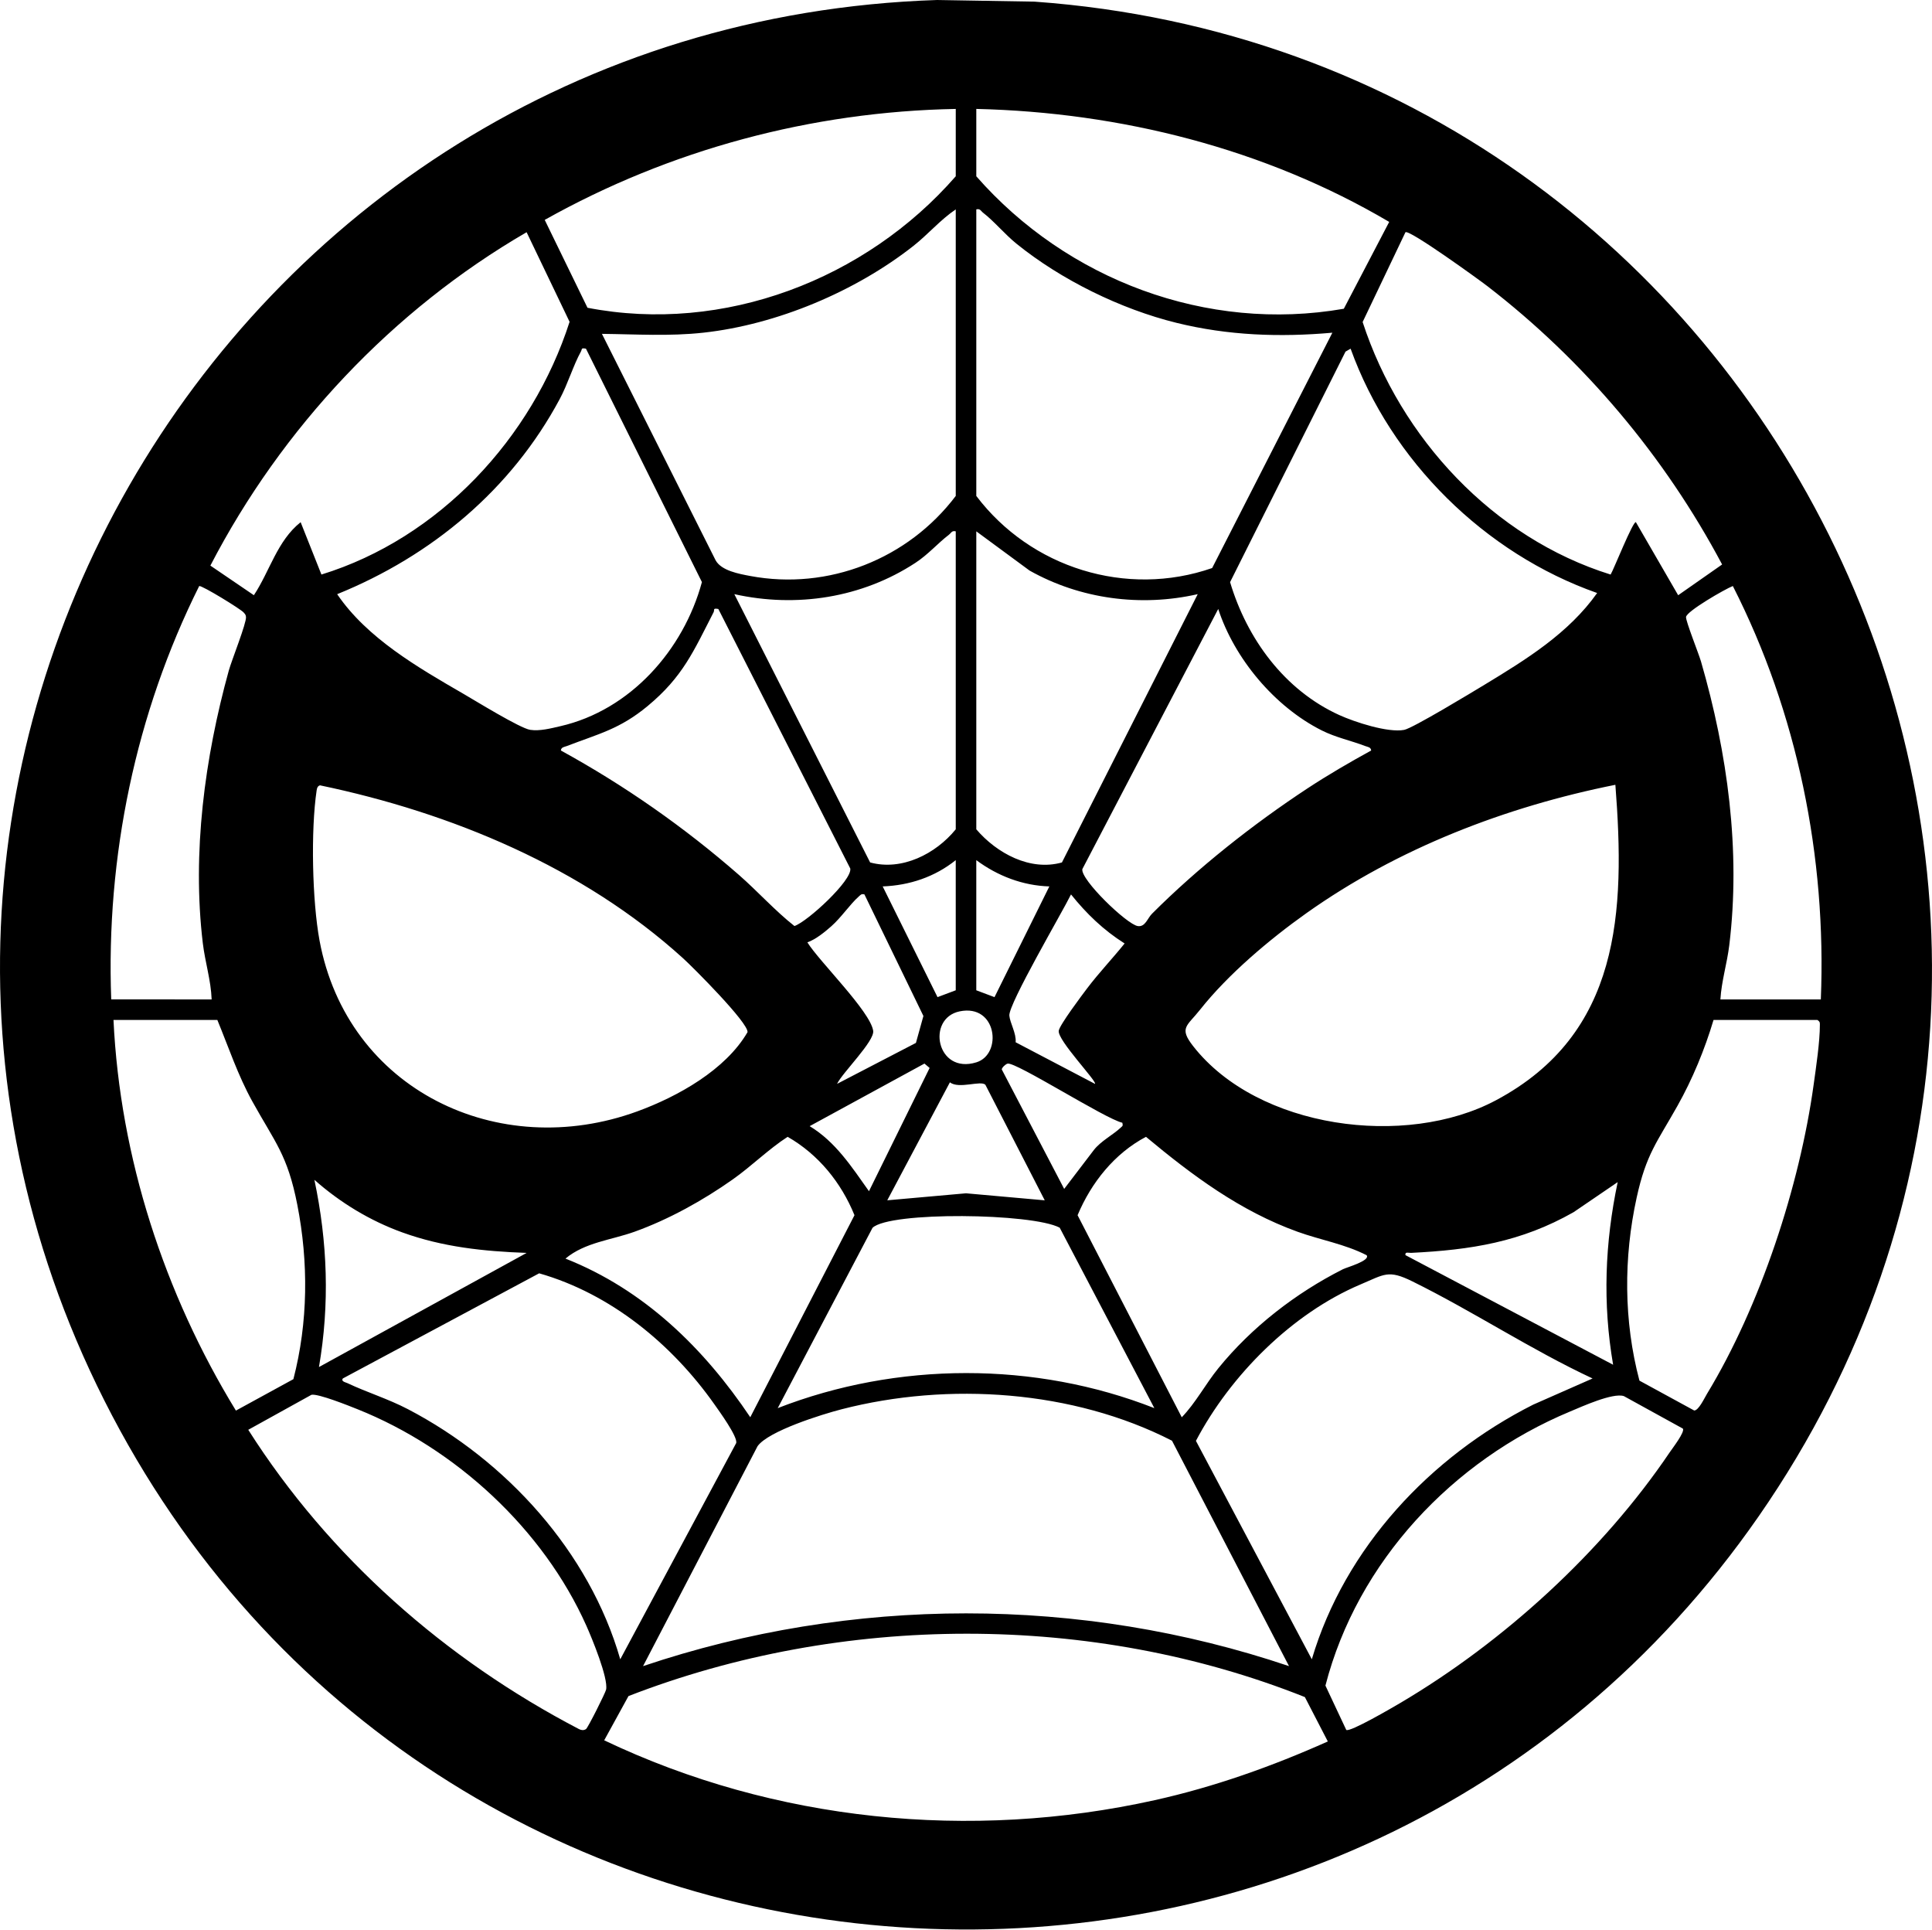
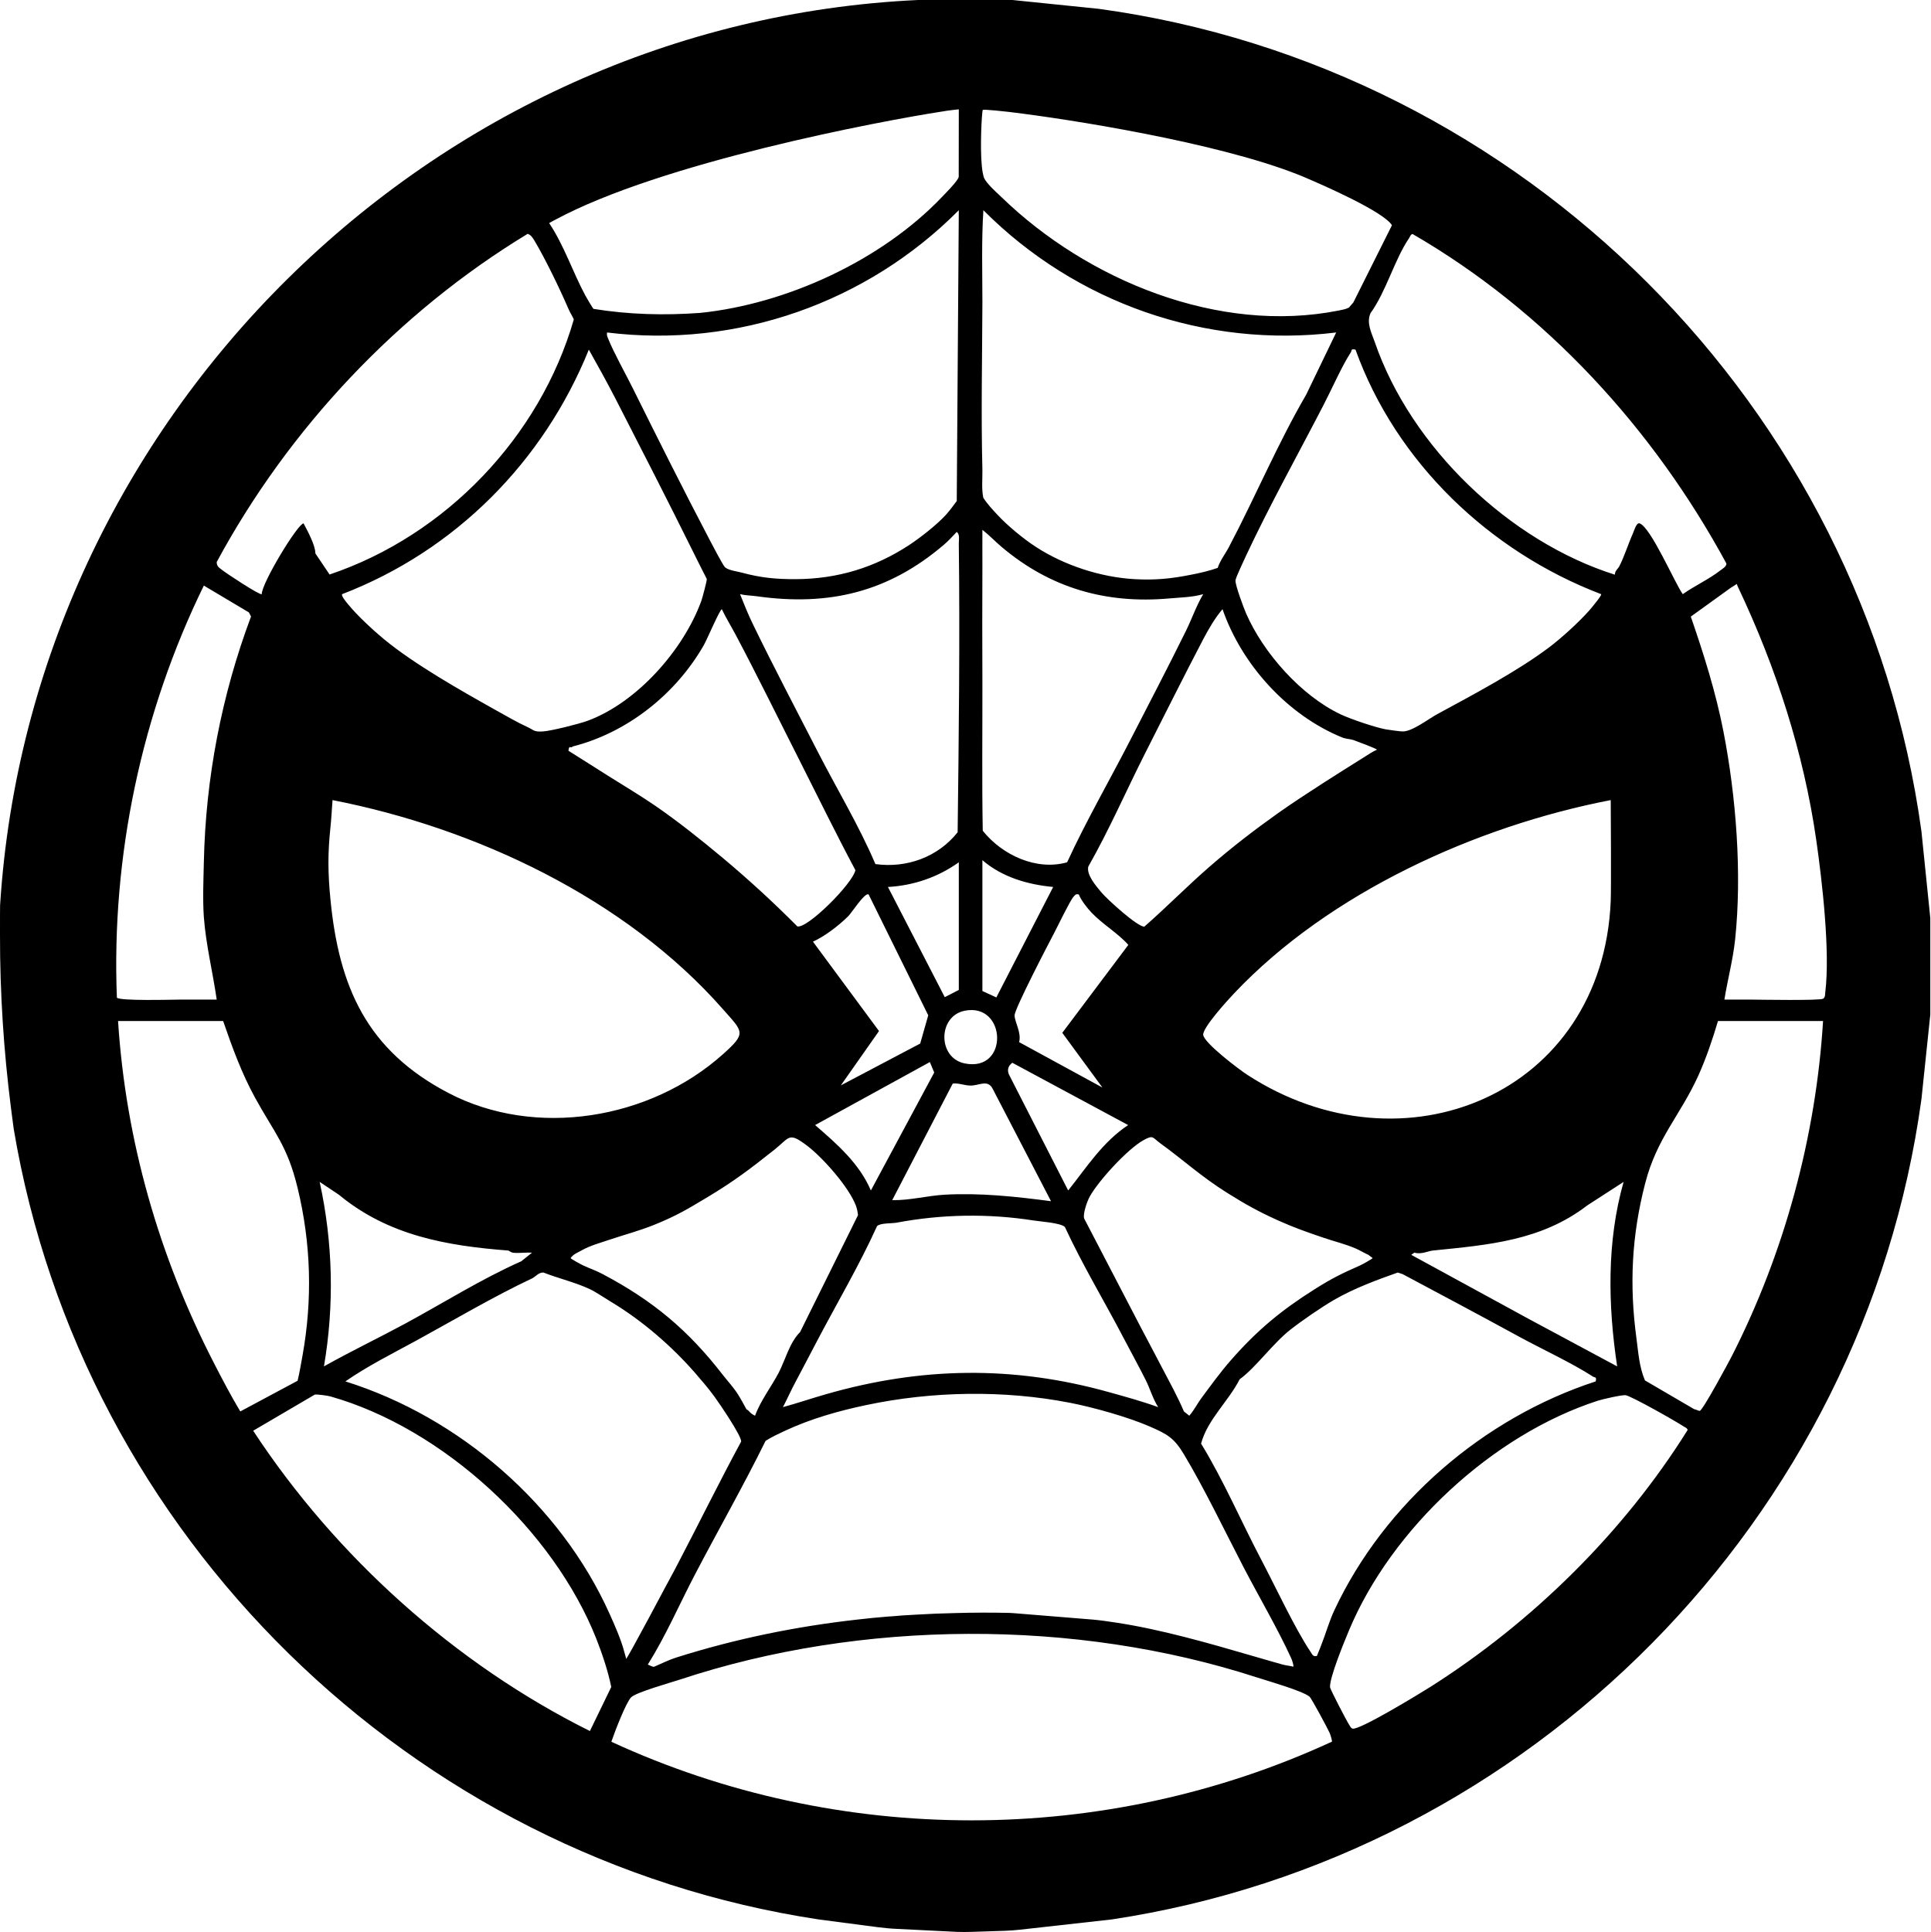
- <svg xmlns="http://www.w3.org/2000/svg" width="203.107" height="202.812" viewBox="0 0 203.107 202.812">
-   <path d="m98.507 0 10.246.172c78.089 5.594 121.043 94.493 76.144 159.193-42.802 61.68-136.317 56.81-172.286-9.034C-23.845 83.596 23 2.47 98.507 0m1.97 11.45c-15.16.28-30.044 4.274-43.212 11.663l4.497 9.236c14.335 2.775 29.256-2.98 38.714-13.82zm2.159 0v7.08c9.528 10.875 24.23 16.441 38.637 13.923l4.77-9.128c-13.055-7.703-28.253-11.523-43.407-11.876m-2.16 40.68V22.01c-1.63 1.098-2.907 2.621-4.445 3.833-6.083 4.789-14.353 8.275-22.073 9.123-3.606.397-7.078.164-10.678.126l11.953 23.805c.61 1.096 2.462 1.424 3.635 1.645 8.216 1.542 16.61-1.796 21.608-8.413m2.16-30.12v30.12c5.71 7.548 15.781 10.712 24.795 7.578l12.638-24.736c-5.547.49-10.957.297-16.367-1.032-5.885-1.447-12.157-4.527-16.86-8.337-1.198-.97-2.366-2.379-3.485-3.235-.241-.185-.302-.463-.721-.359m-47.275 2.4c-14.103 8.184-25.745 20.575-33.245 35.043l4.574 3.112c1.669-2.523 2.456-5.726 4.916-7.675l2.185 5.502c12.356-3.803 22.16-14.33 26.088-26.563zM171.98 54.89l4.442 7.675 4.621-3.232c-6.032-11.353-14.502-21.414-24.681-29.259-.898-.692-8.192-5.968-8.61-5.664l-4.502 9.438c3.983 12.206 13.729 22.7 26.071 26.544.296-.463 2.376-5.699 2.659-5.503M61.6 36.65c-.547-.102-.381.034-.532.306-.787 1.422-1.372 3.395-2.22 4.979-5.088 9.51-13.452 16.484-23.402 20.52 3.145 4.625 8.493 7.706 13.278 10.476 1.286.744 5.948 3.62 7.015 3.783 1.012.155 2.194-.16 3.183-.387 7.348-1.69 12.937-8.007 14.869-15.144zm80.386 0-.535.309-12.135 24.23c1.784 5.97 5.721 11.353 11.482 13.972 1.621.737 5.116 1.882 6.82 1.557.903-.173 7.168-3.97 8.45-4.747 4.372-2.65 8.838-5.403 11.836-9.639-11.8-4.152-21.677-13.902-25.918-25.682m-41.51 19.2c-.419-.105-.48.173-.721.358-1.18.904-2.172 2.071-3.524 2.956-5.62 3.676-12.49 4.744-19.033 3.288l14.277 28.2c3.327.908 6.892-.89 9.001-3.483zm2.16 0v31.32c2.154 2.519 5.665 4.424 9.002 3.483l14.276-28.201c-5.968 1.361-12.343.524-17.68-2.481zm-80.386 49.2c-.072-2.006-.691-3.928-.929-5.911-1.137-9.494.197-19.481 2.73-28.65.293-1.062 1.87-4.997 1.81-5.64-.024-.25-.112-.314-.252-.477-.304-.353-4.335-2.829-4.666-2.775-6.682 13.383-9.809 28.452-9.25 43.452zm158.612 0h10.558c.605-14.99-2.466-30.126-9.251-43.453-.835.328-4.864 2.65-4.92 3.256-.04.422 1.331 3.845 1.573 4.677 2.785 9.6 4.193 19.864 2.97 29.849-.233 1.895-.816 3.756-.93 5.67M75.517 64.01c-.624-.114-.37.093-.497.34-2.102 4.083-3.217 6.778-6.935 9.862-2.932 2.432-5.14 2.913-8.509 4.21-.25.096-.578.101-.612.464a105.7 105.7 0 0 1 18.72 13.08c1.978 1.73 3.805 3.774 5.834 5.37 1.377-.466 6.086-4.809 5.87-6.045zm52.552-.001-14.284 27.343c-.208 1.097 4.668 5.804 5.822 5.987.79.125 1.011-.806 1.5-1.295 4.832-4.837 10.631-9.416 16.343-13.174 2.16-1.421 4.432-2.74 6.698-3.984-.033-.363-.362-.368-.612-.464-1.503-.579-3.088-.895-4.59-1.65-4.945-2.488-9.176-7.545-10.877-12.763M33.638 82.546c-.265.087-.315.298-.352.542-.624 4.182-.466 11.612.307 15.776 2.913 15.681 18.789 23.298 33.414 17.95 4.249-1.554 9.272-4.358 11.58-8.325.084-.99-5.697-6.784-6.78-7.766-10.517-9.547-24.367-15.302-38.17-18.177m136.184-.056c-11.522 2.305-22.871 6.676-32.468 13.484-3.871 2.746-8.252 6.438-11.196 10.161-1.375 1.738-2.243 1.883-.72 3.829 6.792 8.685 22.342 10.742 31.83 5.686 13.104-6.982 13.598-19.776 12.554-33.16m-69.346 21.6V90.41c-2.202 1.768-4.86 2.655-7.68 2.762l5.764 11.637zm2.16-13.68v13.68l1.916.72 5.765-11.638c-2.798-.085-5.444-1.1-7.681-2.763m-11.761 3.6c-.336-.077-.394.05-.603.233-.891.784-1.834 2.198-2.88 3.12-.696.613-1.63 1.378-2.513 1.69 1.243 2.005 6.611 7.246 6.918 9.294.163 1.089-3.24 4.405-3.798 5.58l8.291-4.305.787-2.83zm24.239 19.917c.254-.226-3.96-4.595-3.81-5.583.095-.62 2.443-3.74 2.995-4.47 1.233-1.63 2.653-3.112 3.93-4.705-2.212-1.396-4.003-3.12-5.635-5.155-.881 1.81-6.585 11.528-6.483 12.738.064.76.75 1.877.661 2.801zm-14.223-7.622c-3.538.728-2.443 6.66 1.759 5.357 2.754-.854 2.166-6.164-1.76-5.357m-78.04.904H11.931c.685 14.476 5.352 28.773 12.87 41.06l6.043-3.304c1.551-5.975 1.596-12.278.413-18.324-1.03-5.261-2.33-6.534-4.73-10.87-1.516-2.74-2.49-5.676-3.678-8.562m157.291 0c-.928 3.11-2.21 6.214-3.798 9.041-2.138 3.806-3.279 5.045-4.284 9.635-1.382 6.31-1.367 12.98.293 19.235l5.756 3.139c.467.004 1.07-1.299 1.355-1.768 5.586-9.206 9.727-21.811 11.202-32.476.257-1.856.658-4.503.656-6.316 0-.28-.017-.31-.262-.49zm-88.787 18 6.376-12.955-.543-.46-12.068 6.577c2.732 1.648 4.436 4.307 6.235 6.838m26.637-7.196c-1.792-.398-11.215-6.43-12.066-6.212-.215.055-.573.389-.613.603l6.564 12.564 3.114-4.082c.752-.965 2.002-1.58 2.849-2.376.203-.191.219-.166.152-.497m-8.158 8.155-6.237-12.138c-.465-.508-2.775.477-3.735-.264l-6.584 12.4 8.278-.737zm-30.957 22.8L89.83 127.73c-1.4-3.43-3.783-6.381-7.028-8.239-2.03 1.316-3.769 3.065-5.765 4.475-3.114 2.2-6.737 4.214-10.334 5.504-2.463.883-5.208 1.111-7.257 2.821 8.265 3.266 14.555 9.412 19.432 16.679m64.791-17.035c-2.302-1.178-4.832-1.59-7.257-2.464-6.037-2.175-11.065-5.92-15.938-9.979-3.306 1.745-5.755 4.814-7.19 8.24l10.952 21.239c1.469-1.52 2.492-3.488 3.844-5.152 3.506-4.318 8.146-7.909 13.105-10.413.378-.191 2.918-.897 2.484-1.471m-88.305-.241c-4.525-.169-8.802-.61-13.08-2.158-3.396-1.228-6.538-3.137-9.232-5.525 1.384 6.553 1.617 13.066.48 19.68zm114.7-7.441-4.637 3.16c-5.526 3.143-10.796 3.967-17.083 4.277-.27.013-.658-.154-.593.238l21.833 11.522c-1.112-6.454-.866-12.807.48-19.197m-48.71 23.756-9.95-18.966c-2.881-1.536-17.886-1.72-19.678.015l-9.965 18.951c12.56-4.895 27.046-4.93 39.593 0m-56.148 26.402L77.4 151.67c.145-.681-1.803-3.362-2.305-4.074-4.459-6.318-10.89-11.607-18.414-13.757l-20.636 11.05c-.225.315.29.405.473.491 2.073.98 4.273 1.647 6.375 2.744 10.326 5.392 19.066 14.98 22.313 26.285m102.218-29.517c-6.47-3.02-12.566-7.061-18.95-10.208-2.537-1.25-2.924-.743-5.446.324-7.216 3.053-13.685 9.562-17.303 16.441l12.183 22.96c3.477-11.73 12.456-21.307 23.272-26.766zm-134.678 1.714-6.647 3.681c8.515 13.396 20.728 24.14 34.778 31.464.25.12.483.15.73-.008.196-.126 2.05-3.824 2.113-4.154.233-1.22-1.491-5.396-2.074-6.701-4.532-10.154-13.744-18.632-24.04-22.755-.914-.366-4.133-1.66-4.86-1.527m90.463 4.828c-10.38-5.315-23.48-6.204-34.731-3.306-2.048.527-7.694 2.283-8.837 3.881l-12.038 23.118c21.93-7.389 45.985-7.398 67.908 0zm18.32 30.399c.378.274 4.915-2.382 5.661-2.822 10.874-6.415 21.274-15.89 28.35-26.366.295-.437 1.609-2.13 1.379-2.483l-6.206-3.417c-1.173-.376-4.418 1.106-5.68 1.632-12.296 5.127-22.331 15.763-25.693 28.796zm-1.938 1.213-2.412-4.664c-22.378-8.917-48.677-8.81-71.108-.106l-2.552 4.649c17.896 8.535 38.51 10.592 57.88 6.29 6.277-1.395 12.34-3.556 18.191-6.169" />
+ <svg xmlns="http://www.w3.org/2000/svg" width="216" height="216.165" viewBox="0 0 216 216.165">
+   <path d="M215.01 93.03c-6.5-47.48-44.55-85.54-92.04-92.04L113.29 0h-10.56C48.17 2.53 3.46 46.85.01 101.28c-.01.17-.01 1.53-.01 3.32-.01 6.48.41 12.96 1.23 19.39l.3 2.29c7.63 45.58 44.44 81.57 90.08 88.48l6.64.87c.72.09 1.45.16 2.18.19l6.65.33c.55.02 1.11.02 1.66 0l3.71-.12c.56-.02 1.11-.06 1.66-.12l10.29-1.15c46.89-7.06 84.17-44.79 90.61-91.79l.99-9.45v-10.8zm-56.95-66.85c14.89 8.61 26.94 21.77 35.12 36.86.05.34-.47.62-.7.8-1.26.98-2.87 1.71-4.18 2.64-.92-1.3-3.55-7.44-4.82-7.92-.37-.14-.63.85-.77 1.15-.51 1.14-.94 2.54-1.51 3.65-.13.26-.5.51-.5.94-11.79-3.73-22.8-14.24-26.86-26.02-.37-1.05-.96-2.15-.48-3.24 1.76-2.44 2.68-5.99 4.32-8.4.11-.16.14-.39.38-.46m22.9 126.7-9.84-5.28-13.2-7.2.35-.25c.74.24 1.55-.18 2.05-.23 6.2-.63 12.14-1.09 17.28-5.04l4.08-2.64c-1.9 6.7-1.75 13.8-.72 20.64m-56.19 28.65c-.39-.06-.79-.12-1.17-.17-.44-.06-.88-.11-1.31-.15l-8.87-.72c-.11-.01-.22-.01-.34-.02h-.02c-.04 0-.09-.01-.13-.01-2.02-.04-4.03-.04-6.04.02-1.48.03-2.95.09-4.42.18-.92.04-1.83.11-2.75.19-.11 0-.22.01-.34.02-1.12.09-2.25.2-3.37.33-6.92.77-13.72 2.16-20.35 4.26-.8.25-1.54.63-2.45 1.02-.14.06-.43-.12-.72-.24 2.02-3.22 3.52-6.72 5.28-10.08 2.61-4.99 5.41-9.9 7.9-14.95.68-.43 1.45-.79 2.18-1.13 2.88-1.34 6.01-2.23 9.12-2.88 7.36-1.55 15.39-1.69 22.8-.24 2.57.5 6.49 1.6 8.87 2.64 1.98.86 2.74 1.28 3.84 3.12 2.29 3.81 4.63 8.7 6.72 12.72 1.65 3.16 3.86 6.96 5.28 10.08.09.18.32.88.24.96-.37-.1-.84-.14-1.2-.24-.4-.11-.81-.23-1.23-.35-.7-.2-1.42-.41-2.15-.62-4.86-1.42-10.32-2.99-15.37-3.74m-54.56 3.86c0 .01-.01.01-.02.02-.06.11-.1.19-.12.21-.01-.03-.01-.07-.02-.11-.06-.22-.16-.54-.2-.71-.34-1.32-1.07-2.98-1.64-4.24-5.49-12.21-16.82-22.01-29.56-26 2.46-1.71 5.26-3.11 7.92-4.56 4.19-2.29 8.67-4.94 12.96-6.96.42-.2.74-.69 1.28-.66 1.63.64 3.64 1.12 5.2 1.86.64.3 1.72 1.03 2.4 1.44 3.44 2.07 6.72 4.9 9.36 7.92.73.84 1.5 1.74 2.16 2.64.52.71 3.11 4.5 3 5.06-2.44 4.51-4.7 9.12-7.08 13.66-.25.48-.5.96-.76 1.43-.2.37-.4.76-.62 1.15-.13.25-.27.5-.4.75-.94 1.78-1.96 3.67-2.74 5.09-.11.2-.22.41-.33.61-.35.64-.63 1.13-.79 1.4m-34.44-53.15 2.16 1.44c5.51 4.56 12.04 5.71 18.96 6.24.04 0 .27.22.58.25.67.06 1.38-.06 2.06-.01l-1.2.96c-4.48 1.99-8.66 4.63-12.96 6.96-3.02 1.63-6.13 3.12-9.12 4.8a53.9 53.9 0 0 0-.48-20.64m74.16-98.4c0-3.43-.11-6.89.11-10.32 10.33 10.37 24.85 15.47 39.48 13.68l-3.36 6.96c-3.2 5.5-5.68 11.42-8.64 17.04-.4.77-.98 1.48-1.26 2.34-1 .35-2.01.58-3.06.78-2.16.43-4 .61-6.24.48-3.78-.21-7.86-1.54-11.03-3.6-1.37-.88-3.22-2.41-4.32-3.6-.55-.59-1.14-1.22-1.58-1.91-.21-1.03-.08-2.09-.1-3.13-.16-6.22-.02-12.5 0-18.72M89.05 154.56c.81-1.52 1.6-3.04 2.4-4.56 2.24-4.26 4.7-8.42 6.69-12.81.34-.37 1.68-.29 2.19-.39 5.05-.95 10.27-1.04 15.36-.24.78.12 2.98.26 3.47.72 1.98 4.28 4.43 8.32 6.6 12.48.79 1.51 1.64 3.05 2.4 4.56.5.96.83 2.17 1.44 3.12-1.82-.66-3.65-1.16-5.52-1.68-10.7-2.99-21-2.83-31.67.24-1.61.46-3.19 1-4.8 1.44.5-.95.93-1.94 1.44-2.88m-1.92-.96c-.8 1.53-2.02 3.1-2.64 4.8-.64-.3-.59-.53-.96-.72-.31-.55-.62-1.15-.96-1.68-.51-.8-1.11-1.43-1.68-2.16-3.89-5.03-7.83-8.31-13.44-11.28-.8-.43-1.41-.61-2.16-.96-.23-.1-1.44-.76-1.44-.84.31-.44.76-.59 1.2-.84.98-.56 2.06-.84 3.12-1.2 1.71-.58 3.3-.98 5.04-1.68 2.54-1.03 3.71-1.75 6-3.12 2.96-1.78 4.73-3.13 7.44-5.28 1.76-1.4 1.57-2.03 3.68-.44 1.77 1.35 4.65 4.61 5.44 6.68.13.34.2.72.24 1.08l-6.48 13.08c-1.18 1.17-1.65 3.12-2.4 4.56m40.55-5.04-6.37-12.24c-.14-.54.33-1.88.61-2.4.97-1.78 4.25-5.36 6.02-6.34 1.14-.63.99-.32 1.9.34 2.63 1.91 4.56 3.71 7.44 5.52 2.08 1.3 3.51 2.11 5.76 3.12 1.83.82 3.17 1.28 5.04 1.92 1.22.42 2.41.69 3.6 1.2.49.21.95.5 1.44.72l.48.36c-.01.08-1.22.75-1.44.84-2.1.93-3.08 1.41-5.04 2.64-3.73 2.35-6.43 4.58-9.36 7.92-1.2 1.37-2.27 2.85-3.36 4.32-.45.62-.8 1.33-1.32 1.92l-.6-.48c-.7-1.64-1.57-3.22-2.4-4.8-.79-1.52-1.6-3.04-2.4-4.56m-4.32-26.88-9.32-5.08c.28-1.04-.48-2.2-.51-2.98-.03-.68 3.78-8 4.43-9.23.42-.8 1.78-3.63 2.17-4.06.2-.22.25-.33.59-.25.27.68.94 1.52 1.44 2.05 1.28 1.33 2.94 2.28 4.1 3.59l-7.39 9.84zm-1.58-24.72c2.35-4.13 4.24-8.49 6.38-12.72 2.14-4.22 4.29-8.53 6.48-12.72.58-1.1 1.34-2.42 2.16-3.36 2.15 6.21 7.26 11.85 13.38 14.35.45.18.93.17 1.26.29.42.15 2.58.95 2.64 1.08-.52.23-.96.54-1.44.84-1.52.96-3.05 1.9-4.56 2.88-1.72 1.12-3.36 2.17-5.04 3.36-2.74 1.95-5.13 3.79-7.68 6-2.51 2.18-4.84 4.56-7.31 6.72-.78.02-4.18-3.08-4.81-3.84-.6-.72-1.68-1.96-1.46-2.88m17.78 23.29c-.94-.61-4.83-3.56-4.92-4.46-.09-.8 2.77-3.92 3.48-4.67 10.63-11.24 27.07-18.7 42.12-21.6.01.88.06 9.99 0 11.28-.89 21.61-23.19 30.83-40.68 19.45m38.29-51.96c-1.18 1.33-3.15 3.13-4.57 4.19-3.57 2.68-8.51 5.28-12.48 7.44-1 .55-2.78 1.93-3.84 1.92-.29 0-1.58-.18-1.92-.24-1.21-.23-3.9-1.14-5.04-1.68-4.4-2.09-8.62-6.84-10.56-11.28-.28-.66-1.22-3.15-1.19-3.7.02-.31.97-2.29 1.19-2.78 2.56-5.48 5.83-11.37 8.64-16.8.92-1.77 2.06-4.37 3.07-5.93.15-.23-.03-.43.53-.31 4.54 12.62 15.02 22.61 27.49 27.36.1.13-1.12 1.58-1.32 1.81m-67.92 8.27q-.03-6.72 0-13.44c0-1.28-.01-2.56 0-3.84.76.59 1.42 1.3 2.16 1.92 5.44 4.6 11.68 6.38 18.71 5.76 1.3-.12 2.56-.12 3.84-.48-.77 1.29-1.26 2.74-1.92 4.08-2.01 4.08-4.16 8.19-6.24 12.24-2.34 4.56-4.92 9.01-7.07 13.68-3.43.97-7.26-.8-9.44-3.53-.1-5.46-.03-10.93-.04-16.39m0 19.68c2.2 1.9 5.05 2.73 7.92 3l-6.36 12.36-1.56-.72zm3.35 22.67 12.96 6.97c-2.85 1.89-4.63 4.7-6.71 7.32l-6.62-12.96c-.24-.54-.09-.99.37-1.33m4.33 15.49c-3.93-.52-7.92-.95-11.89-.73-1.95.11-3.93.65-5.88.61l6.77-13.04c.68-.09 1.28.22 2 .22.96.01 1.93-.73 2.48.38zm-20.16-1.2c-1.28-3.02-3.81-5.22-6.24-7.32l12.84-7.05.49 1.17zm1.91-33.96c2.88-.16 5.59-1.09 7.93-2.76v14.28l-1.57.81zm4.51 14.36-.9 3.16-8.88 4.68 4.27-6.08-7.39-10c1.35-.61 2.91-1.82 3.97-2.87.34-.34 1.86-2.7 2.26-2.41zm-14.65-9.95c-2.67-2.69-5.43-5.22-8.33-7.65-2.41-2.01-4.86-3.97-7.44-5.76-1.73-1.19-3.51-2.25-5.28-3.36-1.53-.96-3.03-1.93-4.56-2.88.08-.72.21-.2.48-.48 6.14-1.56 11.56-5.89 14.68-11.36.36-.64 1.73-3.87 2-4 .47.98 1.05 1.92 1.56 2.88 2.47 4.66 4.81 9.45 7.2 14.16 2.05 4.06 4.05 8.15 6.19 12.16-.31 1.51-5.39 6.58-6.5 6.29m-8.09-40.18c-.21-.18-1.42-2.49-1.68-2.99-2.94-5.61-5.83-11.37-8.64-17.04-.81-1.63-2.12-3.96-2.75-5.53-.1-.25-.19-.43-.13-.71 14.55 1.8 29.11-3.35 39.36-13.68l-.23 32.54c-.38.52-.78 1.06-1.21 1.54-.99 1.09-2.84 2.54-4.08 3.36-3.88 2.55-8.06 3.82-12.72 3.84-2.16.01-3.91-.15-6-.72-.57-.16-1.48-.24-1.92-.61M68.89 44.64c2.9 5.65 5.82 11.35 8.64 17.04.51 1.03 1.03 2.07 1.56 3.1.03.17-.49 2.11-.6 2.42-1.98 5.48-7.18 11.39-12.72 13.44-.98.36-4.07 1.14-5.04 1.2-1.01.06-.97-.15-1.68-.48-1.2-.55-2.45-1.28-3.6-1.92-3.91-2.19-9.07-5.11-12.48-7.92-1.19-.98-3-2.66-3.96-3.84-.18-.21-.86-1.01-.73-1.2 12.65-4.86 22.54-14.81 27.61-27.36 1.02 1.82 2.05 3.67 3 5.52m12 68.27c2.26 2.57 2.7 2.64 0 5.05-8.14 7.29-20.96 9.44-30.73 4.32-9.09-4.76-12.24-11.81-13.19-21.72-.28-2.86-.3-5.07 0-7.92.11-1.02.15-1.96.24-3.12 16.03 3.13 32.78 11 43.68 23.39m60.23 61.57c-2.26-4.29-4.18-8.81-6.72-12.96.71-2.68 3.08-4.75 4.32-7.2 1.75-1.25 3.67-3.96 5.64-5.52 1.31-1.03 3.49-2.53 4.92-3.36 2.22-1.28 4.72-2.21 7.13-3.06l.55.18c4.33 2.31 8.66 4.61 12.96 6.96 2.6 1.42 5.93 2.95 8.33 4.5.24.15.43-.02.31.54-12.55 4.09-23.62 13.61-29.24 25.59-.6 1.28-.96 2.63-1.48 3.93-.13.35-.29.74-.48 1.2-.45.1-.51-.17-.72-.48-1.73-2.57-3.99-7.42-5.52-10.32m-31.2-161.87v-.02c.02-.13.03-.23.04-.27 0-.01 0-.02.01-.02.05-.04.53-.02 1.37.06h.01c.45.04 1 .1 1.63.17.02 0 .04 0 .06.01 6.74.81 22.95 3.38 32.02 6.92.34.13.69.27 1.03.42 2.07.88 8.72 3.8 9.67 5.32l-4.32 8.64-.49.57c-.35.19-.75.25-1.13.33-13.47 2.69-28.18-3.41-37.73-12.66-.07-.07-.15-.14-.23-.22-.55-.51-1.45-1.34-1.74-1.94v-.01c-.02-.05-.04-.1-.05-.14l-.03-.12c-.03-.12-.05-.23-.08-.36-.32-1.79-.16-5.58-.04-6.68m-1.98 106.37c-3.03-.62-3.01-5.28 0-5.89 4.7-.95 5 6.92 0 5.89m-.78-25.86c-2.2 2.77-5.69 4.04-9.2 3.56-1.87-4.37-4.35-8.46-6.51-12.68-2.4-4.68-4.91-9.44-7.2-14.16-.52-1.06-1-2.26-1.44-3.36.63.15 1.29.15 1.92.24 8.02 1.12 14.67-.46 20.88-5.76.61-.52.91-.89 1.44-1.44.39.25.23.91.24 1.32.13 10.75 0 21.53-.13 32.28M62.09 24.61c11.95-6.45 36.35-11.05 43.31-12.13h.02c.08-.01.16-.02.24-.04.08-.01.16-.03.24-.04.74-.1 1.21-.16 1.35-.16.01-.01.03 0 .04 0l-.01 7.55c-.08.44-1.5 1.86-1.91 2.29-6.74 7.05-17.35 11.94-27.03 12.93-3.99.29-7.96.19-11.92-.45-.07-.03-.76-1.2-.89-1.44-1.44-2.66-2.39-5.63-4.08-8.16.21-.12.42-.24.64-.35m-3.04 1.55c.39.15.56.45.77.79 1.25 2.11 2.81 5.34 3.79 7.61.17.4.42.77.6 1.18-3.79 13.15-14.35 24.17-27.33 28.54l-1.59-2.36c.01-.89-.88-2.53-1.32-3.36-.64.01-4.69 6.68-4.68 7.92-.21.15-3.95-2.32-4.4-2.68-.34-.27-.65-.41-.64-.92 8.05-14.92 20.29-27.93 34.8-36.72M22.81 65.52l5.04 3 .24.46a83.4 83.4 0 0 0-5.28 27.5c-.04 2-.14 4.09 0 6.12.23 3.1 1 6.17 1.44 9.24-1.36.01-2.72-.01-4.08 0-1.01.01-6.82.17-7.09-.22-.63-15.85 2.78-31.9 9.73-46.1m1.08 86.89c-6.1-11.87-9.82-24.8-10.68-38.17h11.76c1.01 2.93 2.07 5.84 3.56 8.56 2.17 3.96 3.62 5.36 4.77 10.11 1.51 6.21 1.68 12.49.55 18.77-.17.94-.33 1.89-.55 2.81l-6.41 3.43c-1.04-1.73-2.08-3.71-3-5.51m42.12 41.27c-15.09-7.51-28.44-19.52-37.68-33.6l6.89-4.04c.23-.06 1.47.12 1.75.2 12.62 3.57 24.96 14.99 29.76 27.12.68 1.74 1.29 3.55 1.67 5.39zm83.03 1.19c-25.42 11.73-55.21 11.74-80.63.01.34-1 1.61-4.36 2.22-4.98.57-.56 4.43-1.64 5.46-1.98 20.26-6.71 44.23-6.84 64.55-.24 1.24.4 5.08 1.49 5.89 2.15.23.19 2.04 3.57 2.27 4.09.07.15.29.87.24.95m11.02-6.13c-1.16.73-7.92 4.86-8.7 4.67-.24-.07-.28-.29-.4-.45-.25-.37-2.12-3.95-2.13-4.19-.06-1.09 1.62-5.15 2.13-6.37 4.75-11.35 16.07-21.88 27.84-25.68.48-.16 2.78-.69 3.13-.61.72.15 5.62 2.92 6.47 3.49.17.11.38.16.45.39-7.15 11.45-17.36 21.5-28.79 28.75m33.75-37.05c-.4.78-3.25 6.08-3.6 6.16-.15.03-.44-.17-.61-.17l-5.53-3.23c-.64-1.5-.74-3.12-.95-4.69-.81-6-.54-11.51.98-17.38 1.32-5.09 3.91-7.55 5.95-12.05.88-1.96 1.58-4.03 2.19-6.09H204c-.8 12.95-4.32 25.91-10.19 37.45m10.44-40.68c-.03.27.01.54-.23.73-.35.23-7.1.11-8.18.1-.96-.01-1.92.01-2.88 0 .36-2.24.96-4.46 1.2-6.72.78-7.39.11-16-1.31-23.29-.85-4.37-2.2-8.64-3.65-12.84l4.48-3.23c.29-.19.48-.28.65-.43l.19.43c4.22 8.92 7.31 18.43 8.72 28.24.67 4.67 1.56 12.45 1.01 17.01" />
</svg>
